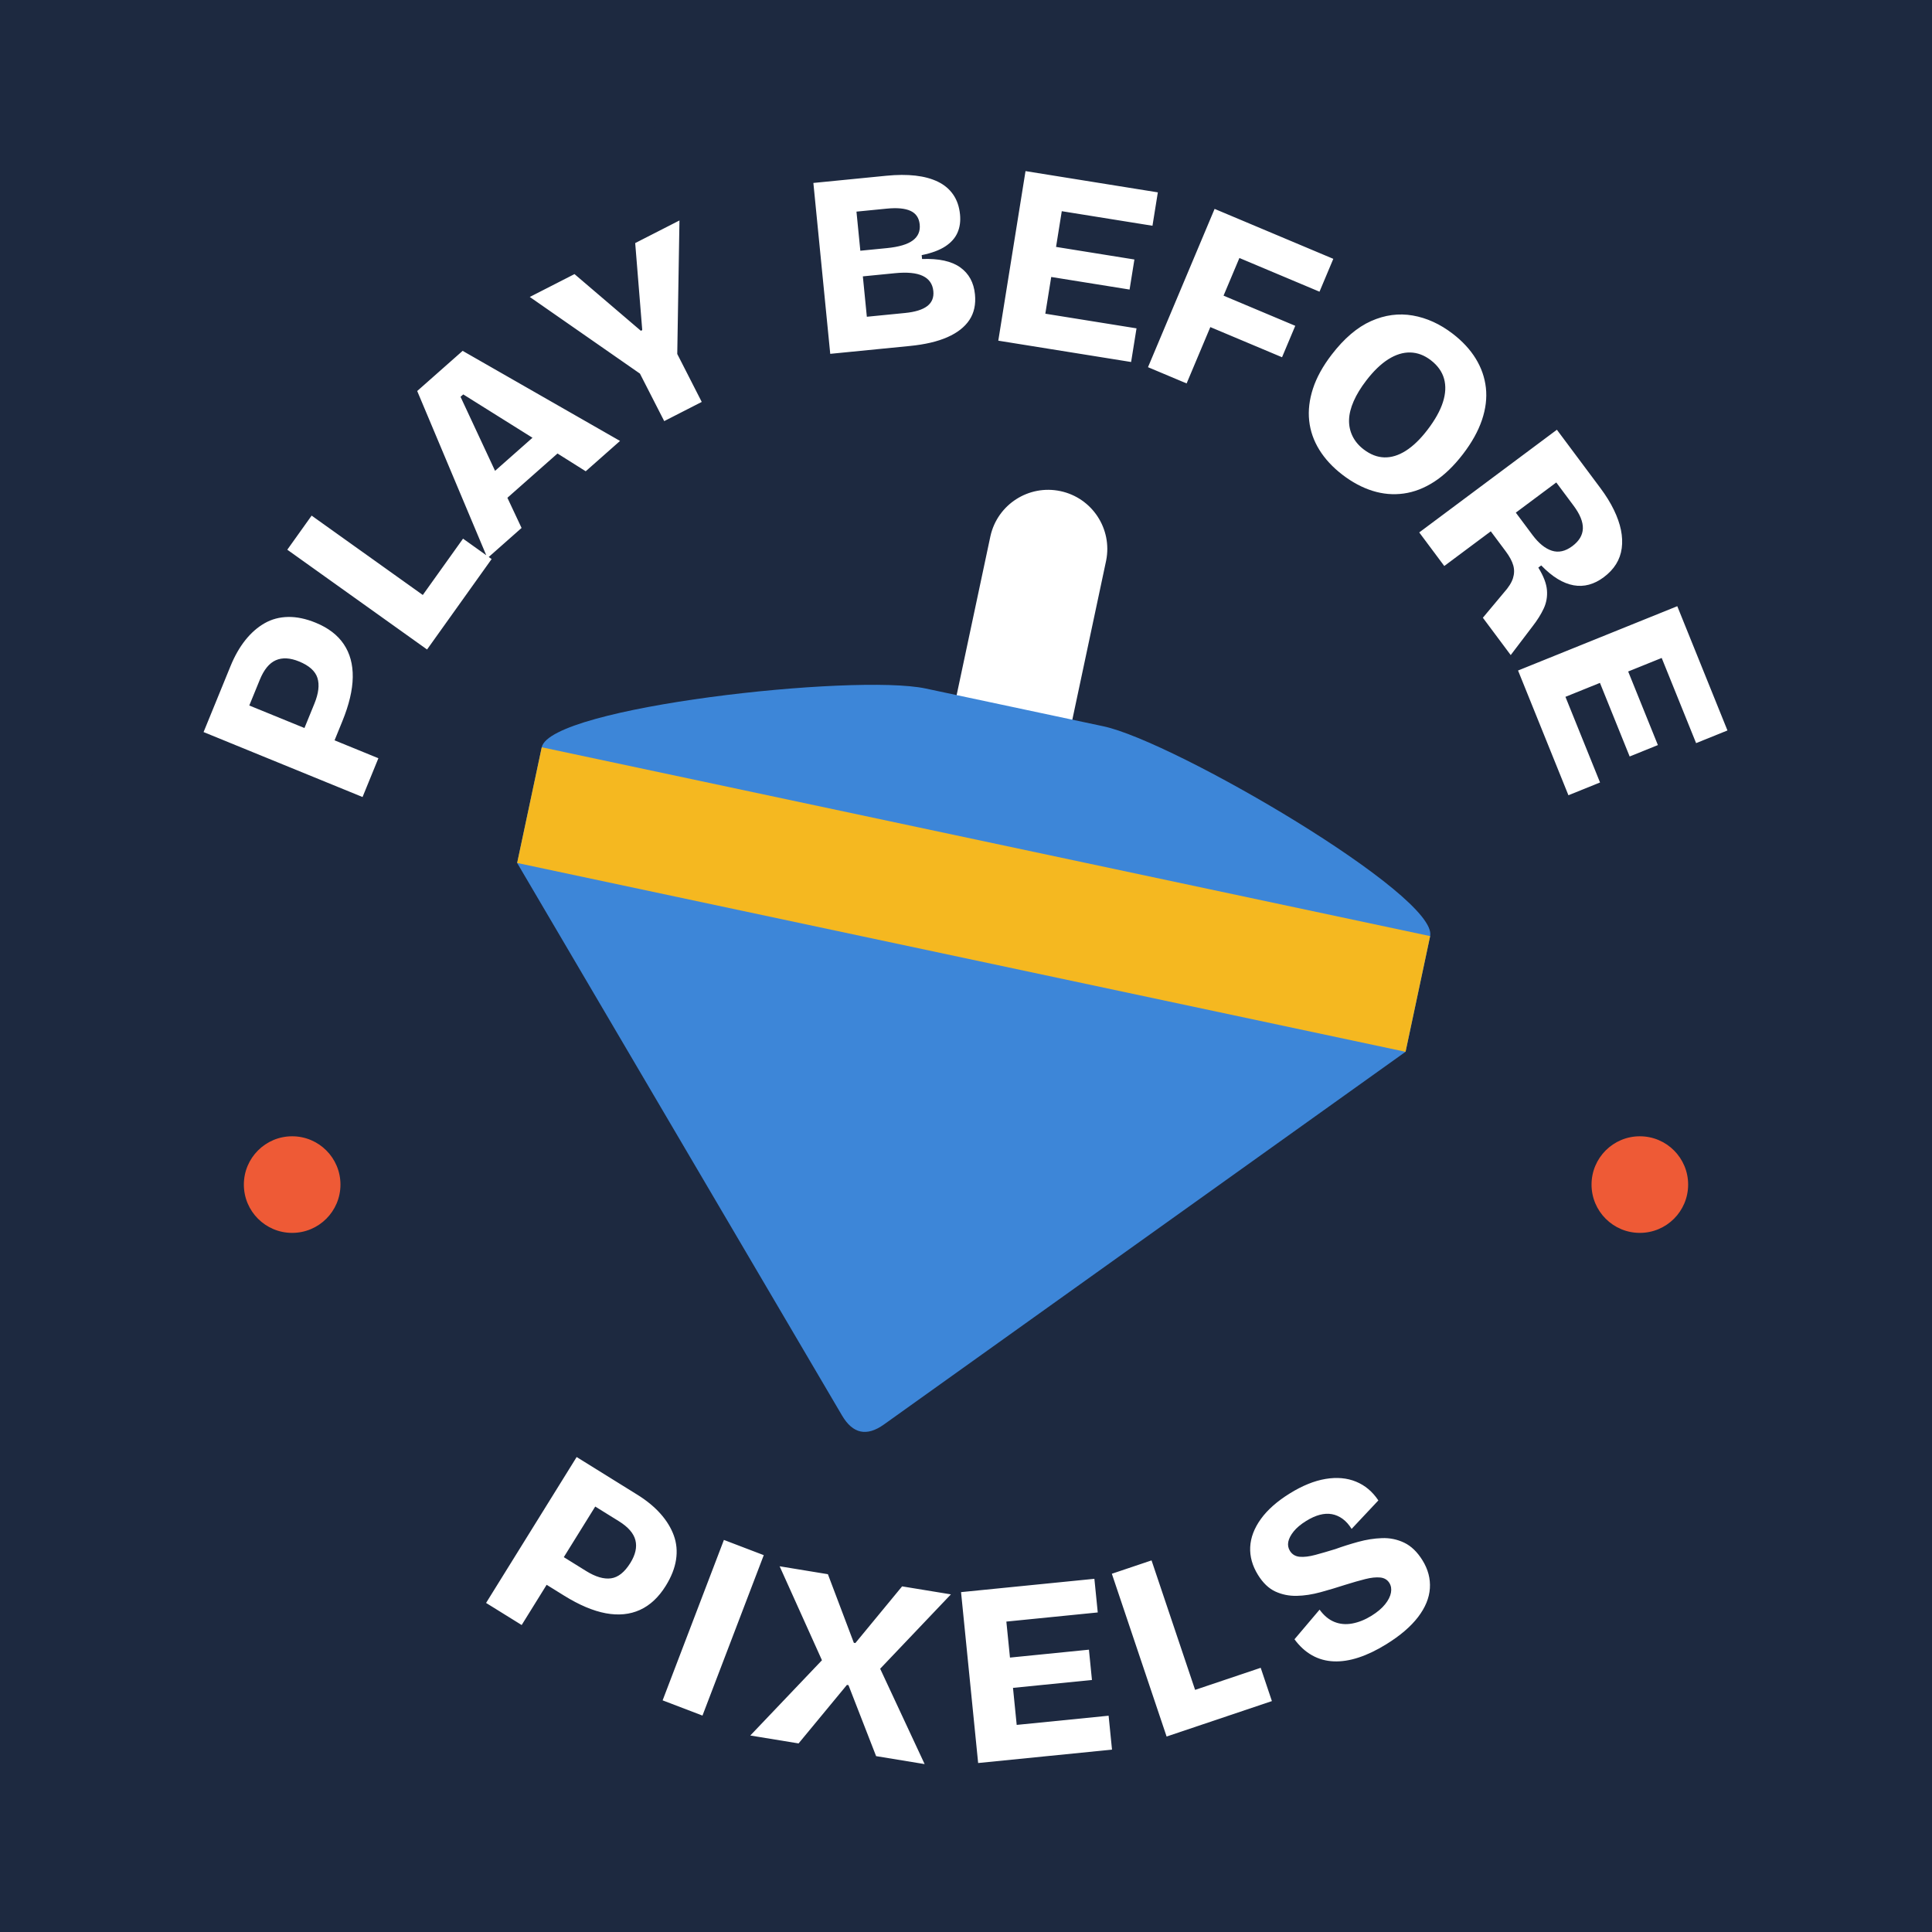
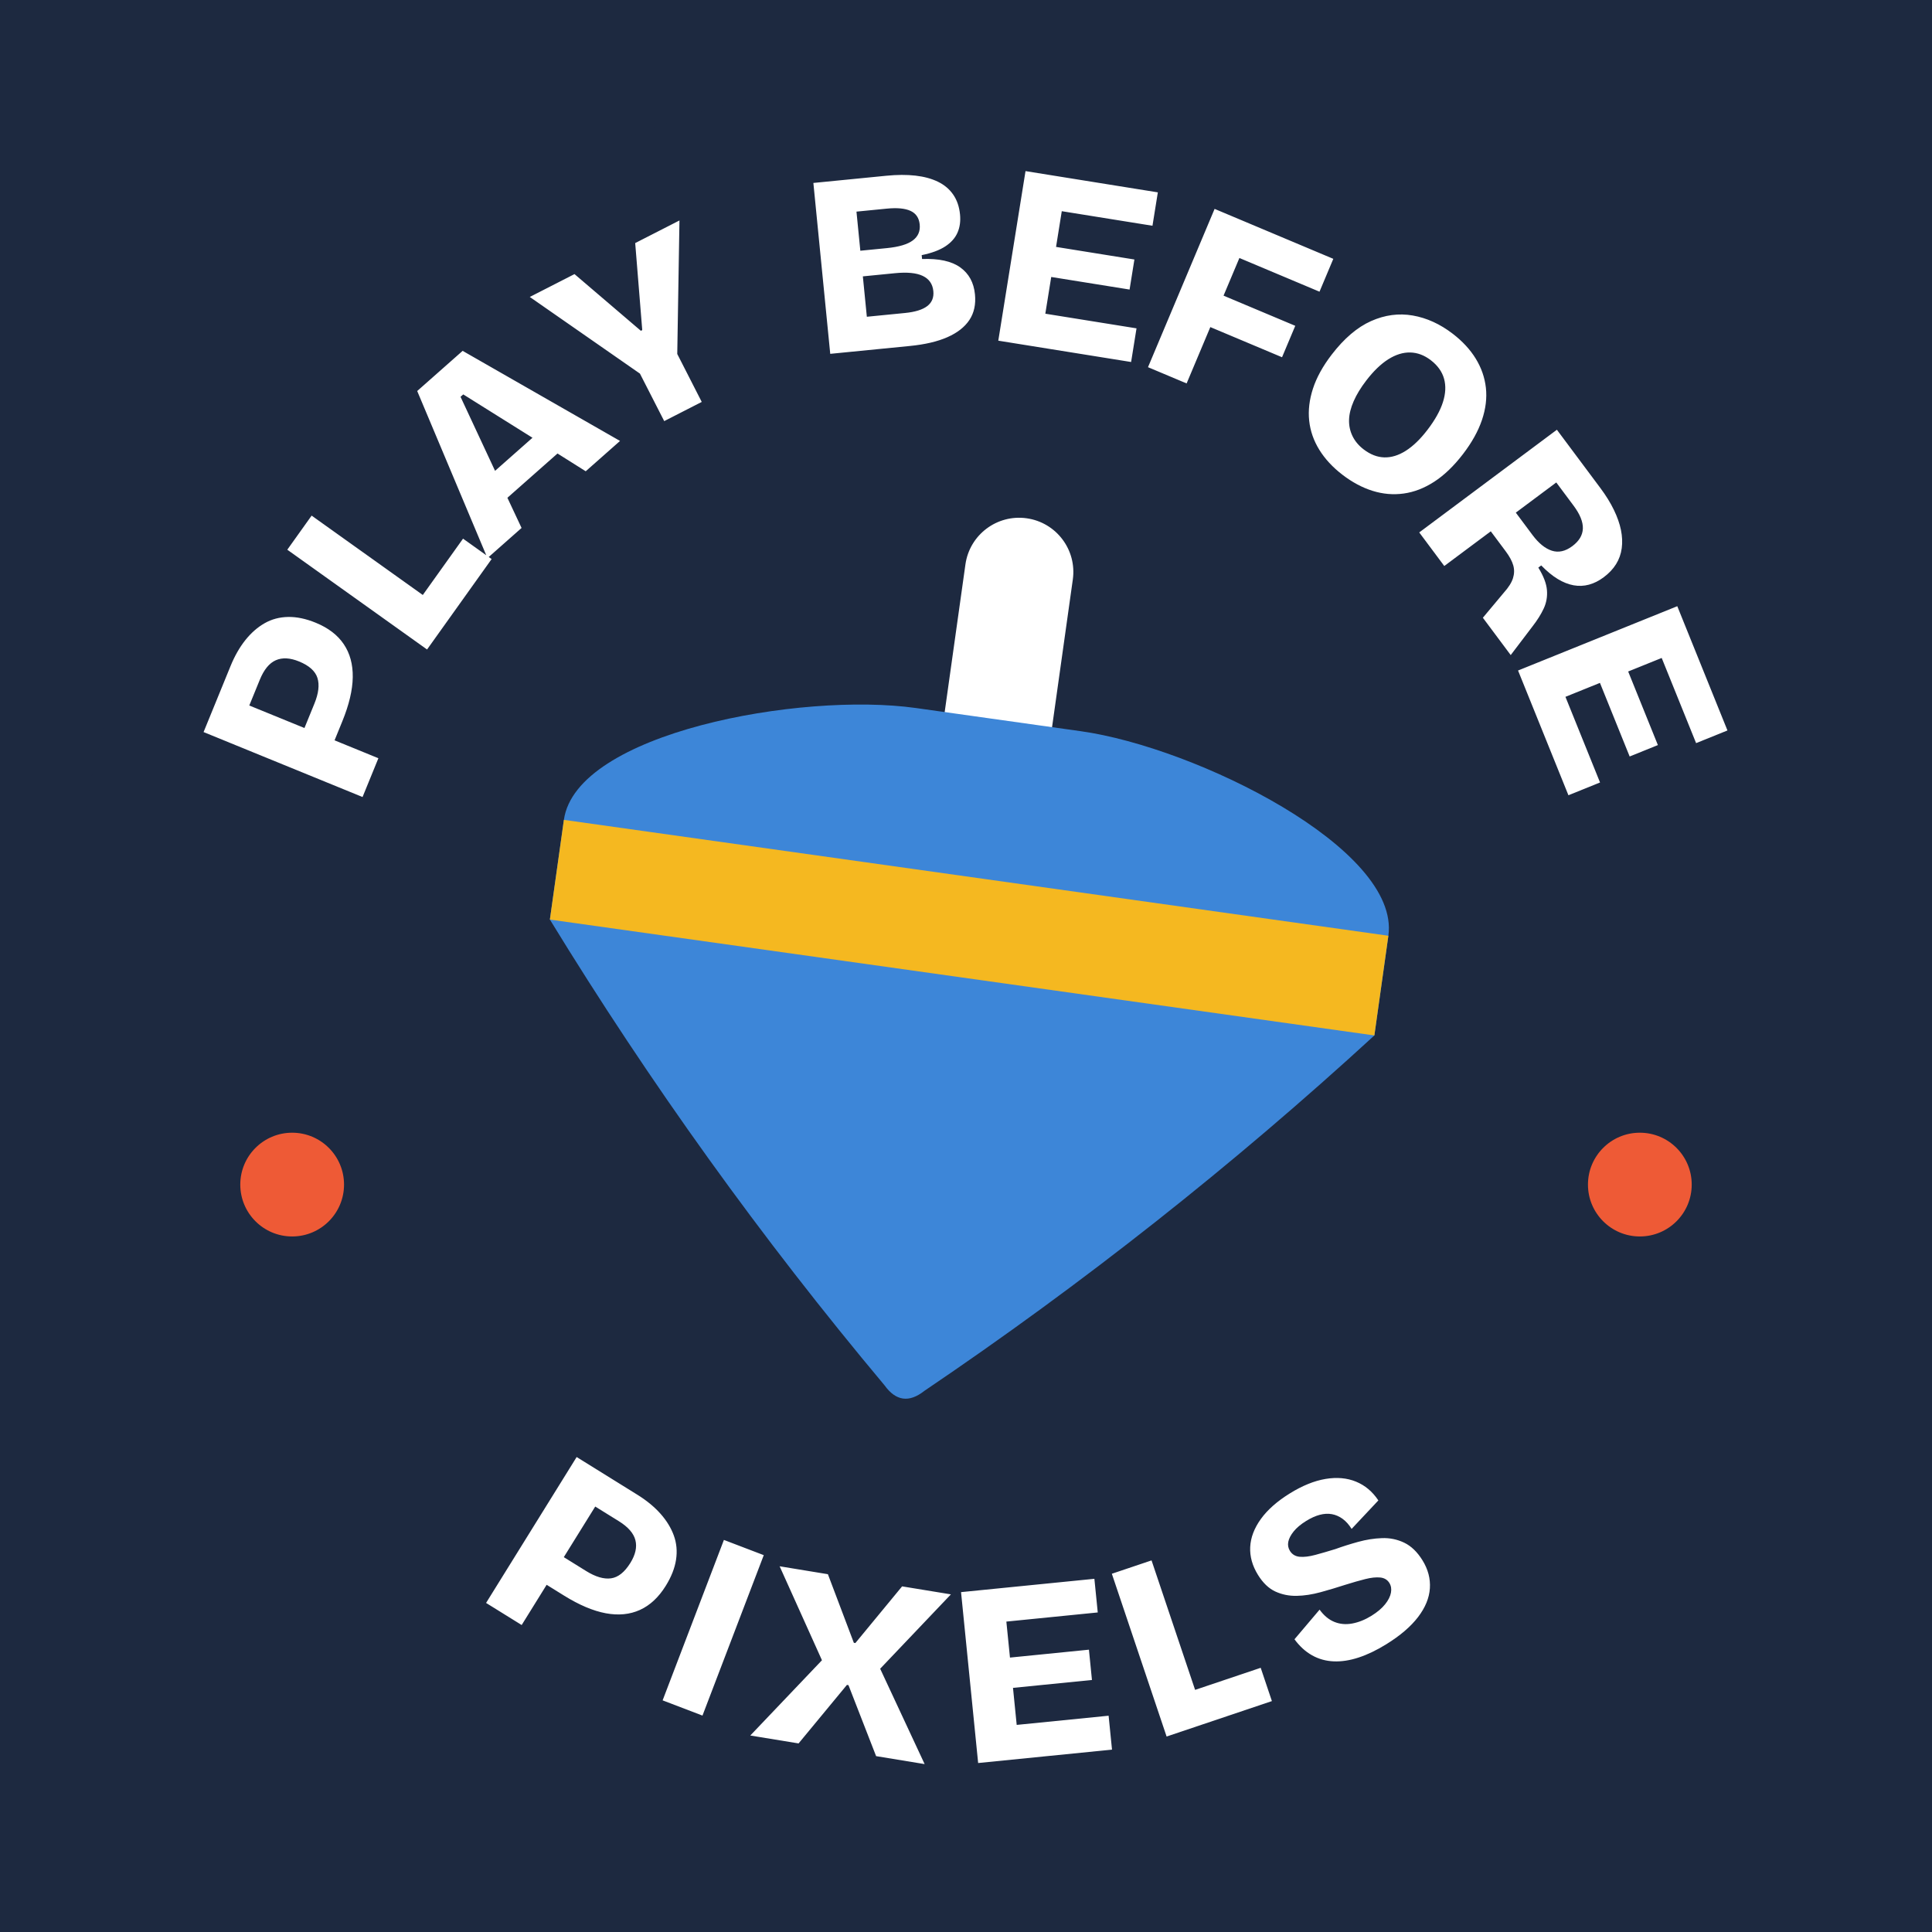
<svg xmlns="http://www.w3.org/2000/svg" viewBox="-540 -540 1080 1080" width="1000" height="1000" role="img" aria-label="Play Before Pixels">
  <rect x="-540" y="-540" width="1080" height="1080" fill="#1D2940" />
  <circle cx="0" cy="0" r="500" fill="#1D2940" />
  <path fill="#FFFFFF" d="M-337.33 -94.46 -426.2 -130.77 -411.13 -167.66Q-407.66 -176.14 -402.84 -182.19Q-398.01 -188.23 -392.07 -191.62Q-386.13 -195 -378.93 -195.12Q-371.73 -195.25 -363.52 -191.89Q-353.01 -187.6 -347.83 -179.9Q-342.65 -172.21 -342.81 -161.43Q-342.97 -150.66 -348.64 -136.79L-352.98 -126.15L-328.48 -116.14ZM-400.65 -145.62 -369.81 -133.03 -364.26 -146.63Q-360.74 -155.24 -362.54 -161.01Q-364.35 -166.78 -372.83 -170.24Q-380.37 -173.32 -385.83 -170.92Q-391.29 -168.52 -394.76 -160.03ZM-301.27 -176.93 -379.4 -232.71 -365.8 -251.77 -303.65 -207.4 -281.16 -238.89 -265.18 -227.48ZM-267.51 -228.01 -306.78 -321.42 -281.38 -343.87 -193.4 -293.51 -212.58 -276.56 -228.35 -286.49 -256.36 -261.74 -248.44 -244.87ZM-242.34 -295.29 -281.03 -319.52 -282.56 -318.18 -263.26 -276.8ZM-168.7 -304.6 -182.27 -331.15 -243.85 -374 -218.85 -386.78 -181.76 -355.09 -180.98 -355.49 -184.92 -404.12 -160.18 -416.76 -161.41 -342.13 -147.72 -315.32ZM-75.89 -342.2 -85.32 -437.73 -44.5 -441.76Q-35.53 -442.65 -28.29 -441.83Q-21.04 -441.01 -15.67 -438.4Q-10.3 -435.79 -7.14 -431.2Q-3.98 -426.62 -3.34 -420.11Q-2.78 -414.46 -4.75 -409.95Q-6.72 -405.45 -11.59 -402.26Q-16.46 -399.08 -24.77 -397.38L-24.56 -395.21Q-10.43 -395.73 -3.2 -390.52Q4.04 -385.32 5.01 -375.47Q5.84 -367.08 1.9 -361.13Q-2.05 -355.19 -10.38 -351.52Q-18.71 -347.84 -31.45 -346.59ZM-55.43 -362.93 -34.15 -365.03Q-25.61 -365.87 -21.67 -368.89Q-17.73 -371.91 -18.26 -377.27Q-18.84 -383.2 -24.14 -385.75Q-29.43 -388.3 -39.71 -387.28L-57.66 -385.51ZM-59.07 -399.84 -44.16 -401.31Q-34.18 -402.3 -29.75 -405.59Q-25.32 -408.87 -25.88 -414.52Q-26.43 -420.02 -31.02 -422.12Q-35.61 -424.23 -44.3 -423.37L-61.23 -421.7ZM18.05 -349.56 33.27 -444.35 107.24 -432.47 104.24 -413.8 53.54 -421.94 50.34 -401.98 94.14 -394.94 91.44 -378.14 47.64 -385.17 44.34 -364.64 95.32 -356.45 92.3 -337.64ZM101.74 -334.74 138.97 -423.23 205.33 -395.31 197.61 -376.94 152.83 -395.78 143.97 -374.73 184.06 -357.87 176.67 -340.3 136.58 -357.16 123.33 -325.66ZM210.43 -274.61Q202.24 -280.9 197.5 -288.57Q192.76 -296.25 191.84 -304.84Q190.92 -313.43 193.95 -322.75Q196.98 -332.07 204.42 -341.76Q214.88 -355.37 226.44 -360.52Q238.01 -365.67 249.74 -363.63Q261.47 -361.59 272.08 -353.44Q280.27 -347.15 284.95 -339.52Q289.64 -331.89 290.62 -323.25Q291.59 -314.61 288.42 -305.22Q285.24 -295.83 277.8 -286.14Q270.09 -276.11 261.72 -270.7Q253.36 -265.3 244.64 -264.11Q235.93 -262.91 227.28 -265.61Q218.63 -268.32 210.43 -274.61ZM222.26 -288.81Q227.92 -284.47 233.85 -284.32Q239.78 -284.16 245.86 -288.02Q251.94 -291.88 257.88 -299.61Q264.26 -307.91 266.58 -315.12Q268.9 -322.32 267.24 -328.27Q265.58 -334.23 259.81 -338.66Q254.39 -342.82 248.35 -342.96Q242.32 -343.1 236.09 -339.18Q229.86 -335.25 223.75 -327.29Q219.14 -321.29 216.71 -315.73Q214.27 -310.17 214.13 -305.33Q213.99 -300.49 216.05 -296.24Q218.11 -292 222.26 -288.81ZM253.36 -242.37 330.31 -299.77 354.66 -267.13Q359.27 -260.95 362.15 -255.02Q365.03 -249.09 366.12 -243.74Q367.21 -238.38 366.56 -233.54Q365.91 -228.7 363.4 -224.65Q360.88 -220.59 356.45 -217.29Q352.49 -214.33 348.27 -213.18Q344.05 -212.03 339.64 -212.82Q335.24 -213.62 330.75 -216.35Q326.26 -219.08 321.56 -223.92L319.93 -222.71Q324.3 -215.63 324.75 -210.15Q325.21 -204.68 322.94 -199.82Q320.67 -194.95 316.59 -189.72L304.5 -173.81L288.93 -194.68L300.63 -208.67Q304.6 -213.09 305.76 -216.76Q306.92 -220.44 305.92 -223.96Q304.93 -227.49 301.71 -231.8L293.36 -242.99L267.36 -223.6ZM307.35 -253.43 316.66 -240.95Q321.88 -233.96 327.49 -232.16Q333.1 -230.35 338.93 -234.7Q344.64 -238.96 344.83 -244.55Q345.02 -250.13 339.62 -257.36L329.97 -270.3ZM308.6 -165.18 397.61 -201.13 425.66 -131.67 408.13 -124.59 388.9 -172.2 370.16 -164.63 386.77 -123.5 370.99 -117.12 354.38 -158.26 335.09 -150.47 354.43 -102.59 336.76 -95.45ZM-268.28 356.05 -217.65 274.49 -183.79 295.51Q-176 300.34 -170.85 306.11Q-165.7 311.88 -163.35 318.3Q-161 324.72 -162.08 331.84Q-163.16 338.96 -167.84 346.5Q-173.83 356.13 -182.28 359.96Q-190.73 363.79 -201.33 361.83Q-211.93 359.87 -224.66 351.97L-234.42 345.91L-248.38 368.4ZM-207.26 302.17 -224.83 330.46 -212.35 338.21Q-204.44 343.12 -198.45 342.3Q-192.47 341.48 -187.63 333.7Q-183.34 326.78 -184.8 320.99Q-186.26 315.21 -194.04 310.37ZM-169.59 410.51 -135.33 320.83 -113.05 329.34 -147.31 419.02ZM-120.58 430.16 -80.52 388.09 -104.18 335.56 -77.2 339.99 -62.7 378.33 -61.84 378.47 -35.72 346.79 -8.44 351.26 -47.98 392.83 -23.12 446.14 -50.25 441.69 -65.7 402.01 -66.56 401.87 -93.59 434.58ZM6.79 445.54 -2.77 350.01 71.77 342.56 73.65 361.37 22.56 366.48 24.58 386.6 68.72 382.18 70.41 399.12 26.27 403.53 28.34 424.23 79.72 419.09 81.62 438.05ZM112.14 430.73 81.53 339.74 103.72 332.27 128.07 404.65 164.74 392.31 171 410.92ZM234.95 379.14Q226.91 384.12 219.53 386.55Q212.14 388.99 205.55 388.71Q198.96 388.43 193.45 385.33Q187.94 382.24 183.62 376.37L197.66 359.8Q201.25 364.77 205.93 366.66Q210.6 368.55 215.97 367.54Q221.33 366.53 226.65 363.24Q231.59 360.18 234.29 356.79Q236.99 353.41 237.55 350.32Q238.12 347.24 236.67 344.89Q234.98 342.17 231.52 341.83Q228.06 341.49 223.18 342.72Q218.29 343.95 212.13 345.88Q205.15 348.15 198.21 350.05Q191.26 351.96 184.84 352.09Q178.42 352.21 172.89 349.65Q167.37 347.08 163.23 340.4Q158.49 332.74 158.87 324.8Q159.26 316.86 164.83 309.13Q170.39 301.41 181.03 294.82Q191.54 288.31 201 286.73Q210.46 285.15 218.02 288.25Q225.59 291.35 230.51 298.74L215.56 314.67Q213.34 311.08 210.54 309.05Q207.75 307.02 204.56 306.43Q201.37 305.84 197.76 306.79Q194.16 307.74 190.2 310.19Q185.63 313.02 183.16 316.09Q180.7 319.15 180.16 321.88Q179.63 324.61 181.08 326.96Q182.92 329.92 186.54 330.25Q190.16 330.57 195.3 329.19Q200.43 327.81 206.46 325.95Q212.47 323.77 219.19 321.92Q225.92 320.06 232.52 319.82Q239.13 319.58 244.97 322.38Q250.81 325.18 255.18 332.23Q259.85 339.77 259.31 347.89Q258.78 356 252.68 363.97Q246.58 371.94 234.95 379.14Z" />
-   <circle cx="376.68" cy="122.19" r="27" fill="#EE5A36" />
-   <circle cx="-376.68" cy="122.19" r="27" fill="#EE5A36" />
-   <path fill="#FFFFFF" d="M-13.21 -113.9L13.67 -240.37A33.06 33.06 0 0 1 78.34 -226.62L51.46 -100.15Z" />
-   <path fill="#3D86D8" d="M-250.91 -57.6L-237.16 -122.27L-237.16 -122.27C-232.38 -144.79 -62.29 -163.56 -22.56 -155.12L76.77 -134.01C116.5 -125.56 264.24 -39.23 259.46 -16.71L259.46 -16.71L245.71 47.96L245.71 47.96Q99.92 152.13 -45.88 256.3Q-60.29 266.59 -69.27 251.32Q-160.09 96.86 -250.91 -57.6Z" />
-   <path fill="#F5B820" d="M-237.16 -122.27L259.46 -16.71L245.71 47.96L-250.91 -57.6Z" />
+   <circle cx="376.68" cy="122.19" r="29" fill="#EE5A36" />
+   <circle cx="-376.68" cy="122.19" r="29" fill="#EE5A36" />
+   <path fill="#FFFFFF" d="M-18.13 -97.73L-0.32 -224.48A30.31 30.31 0 0 1 59.71 -216.04L41.89 -89.3Z" />
+   <path fill="#3D86D8" d="M-232.61 -25.95L-224.78 -81.69C-217.94 -130.32 -92.52 -153.28 -27.99 -144.21L64.19 -131.25C128.71 -122.18 242.95 -65.55 236.11 -16.91L228.28 38.82Q109.86 147.52 -23.32 237.54Q-36.06 247.6 -45.53 234.41Q-148.74 111.18 -232.61 -25.95Z" />
+   <path fill="#F5B820" d="M-224.78 -81.69L236.11 -16.91L228.28 38.82L-232.61 -25.95Z" />
</svg>
